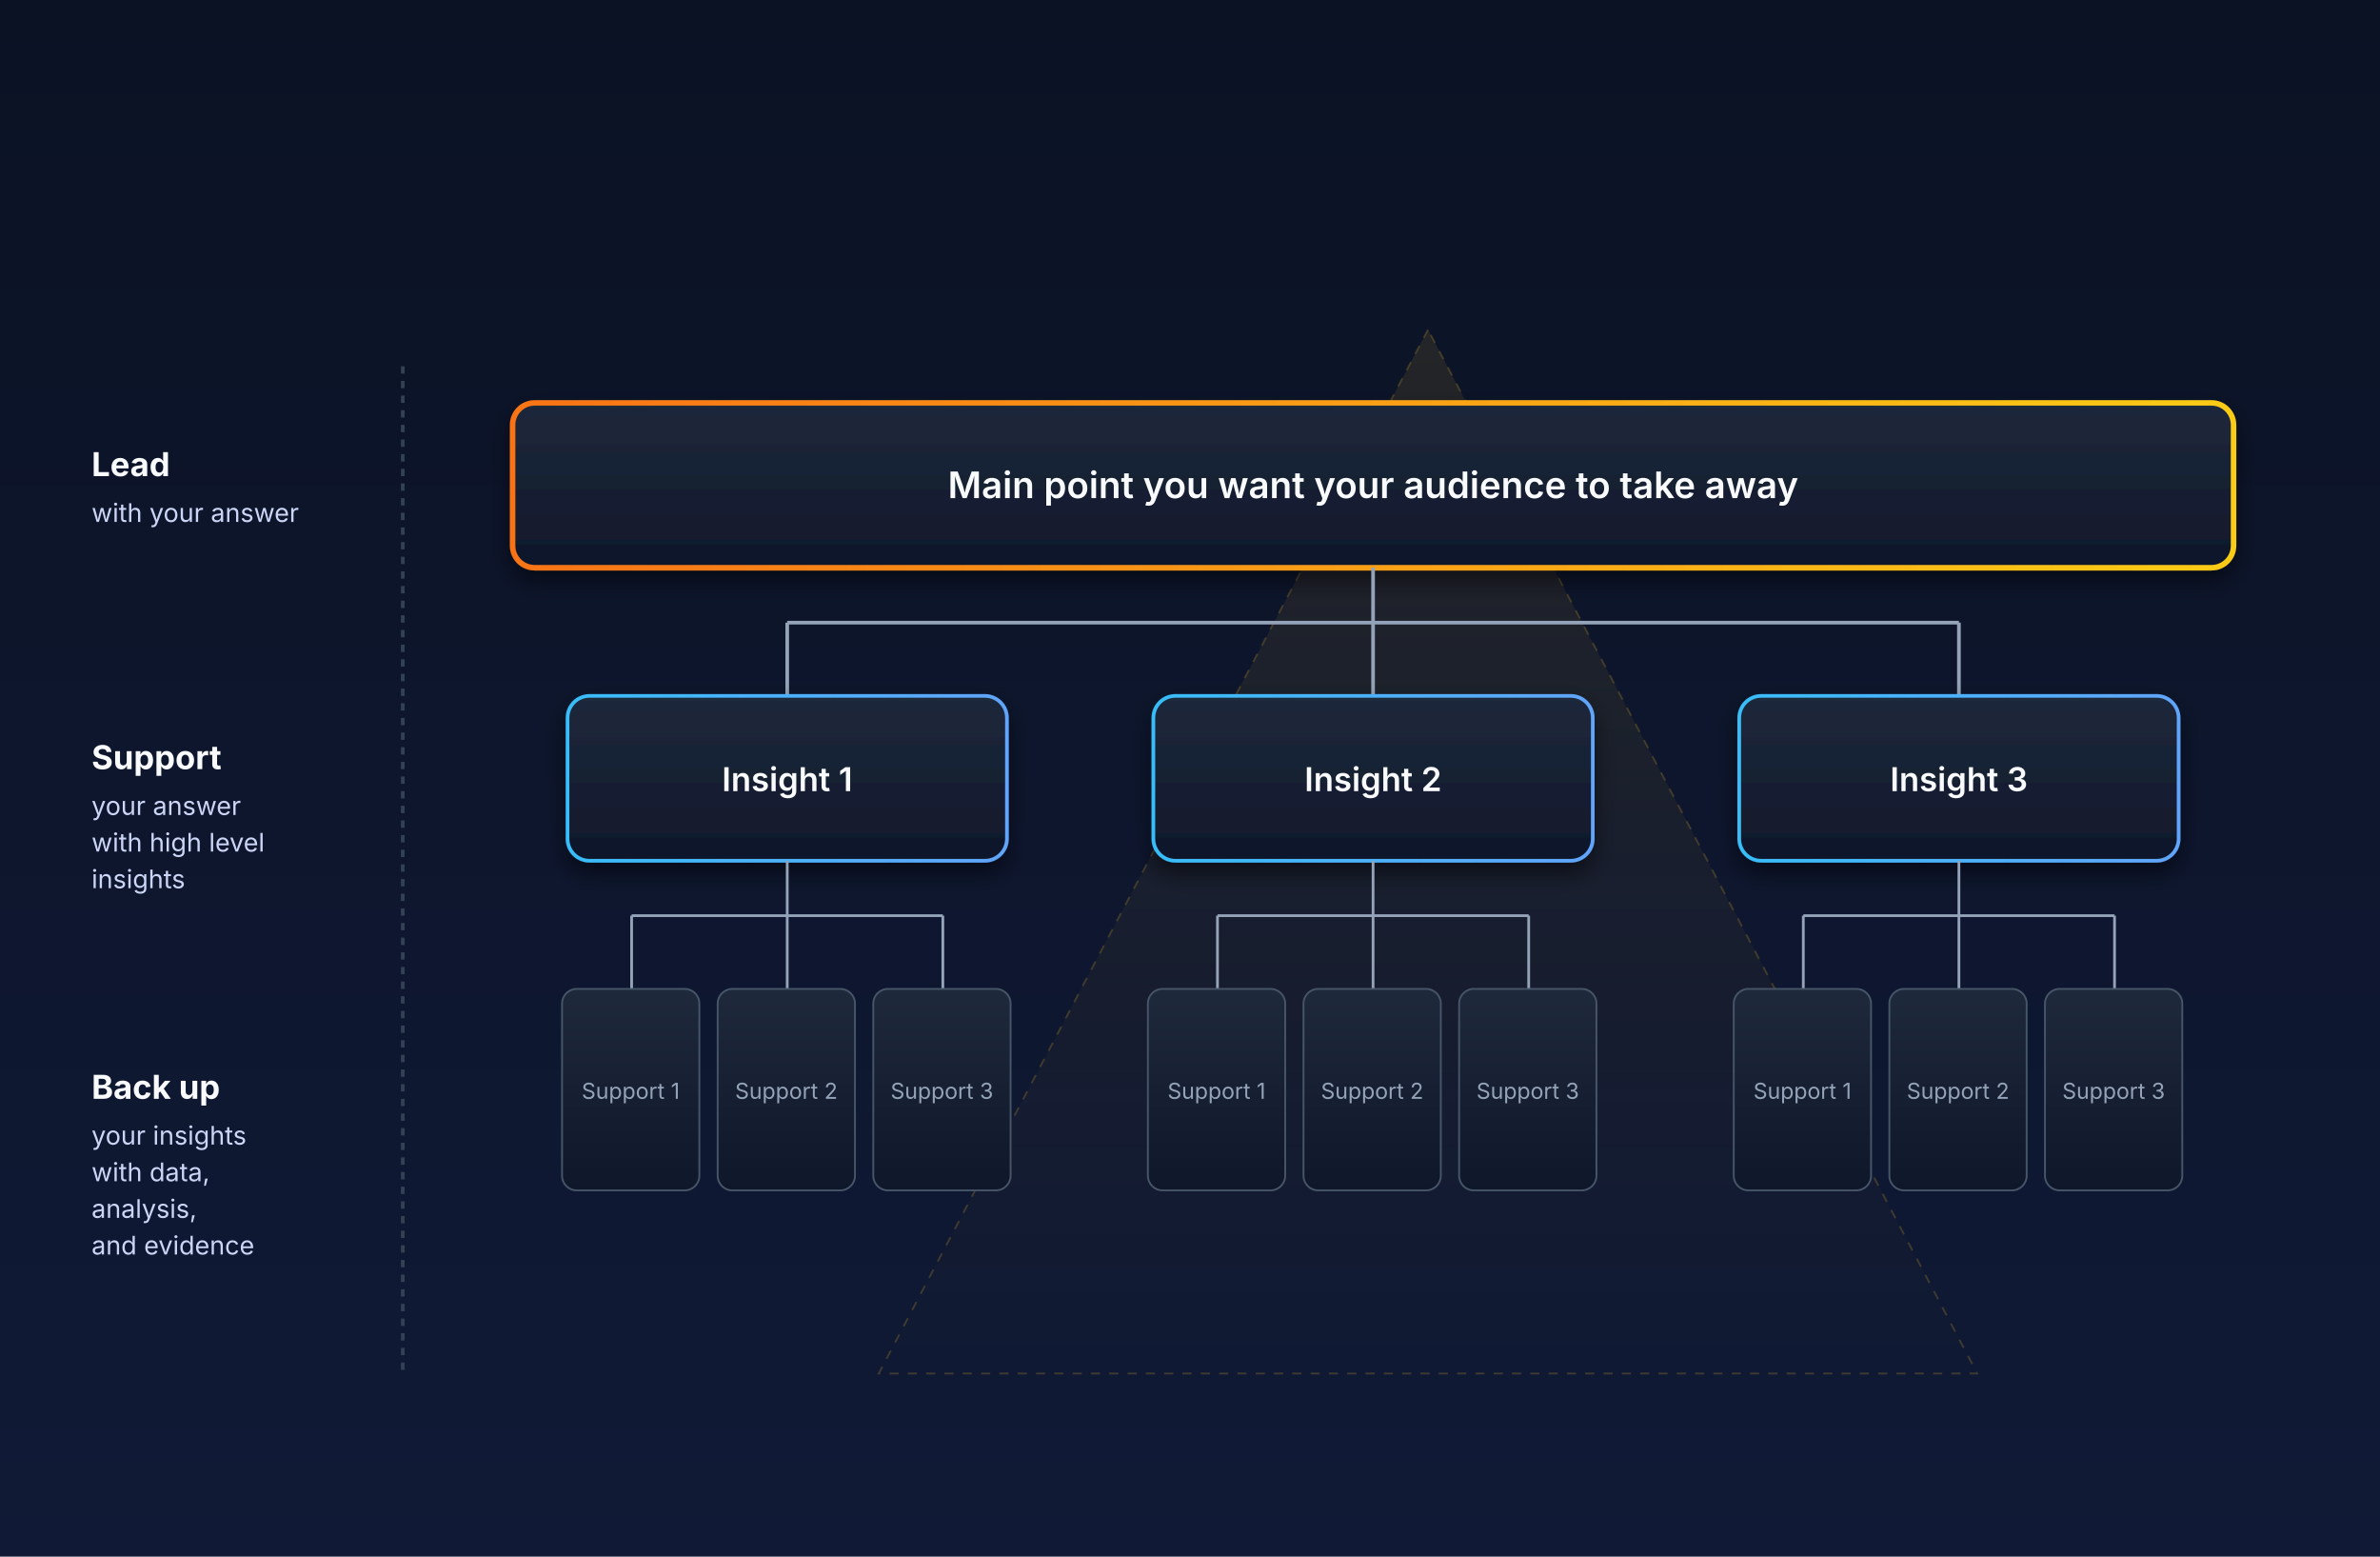
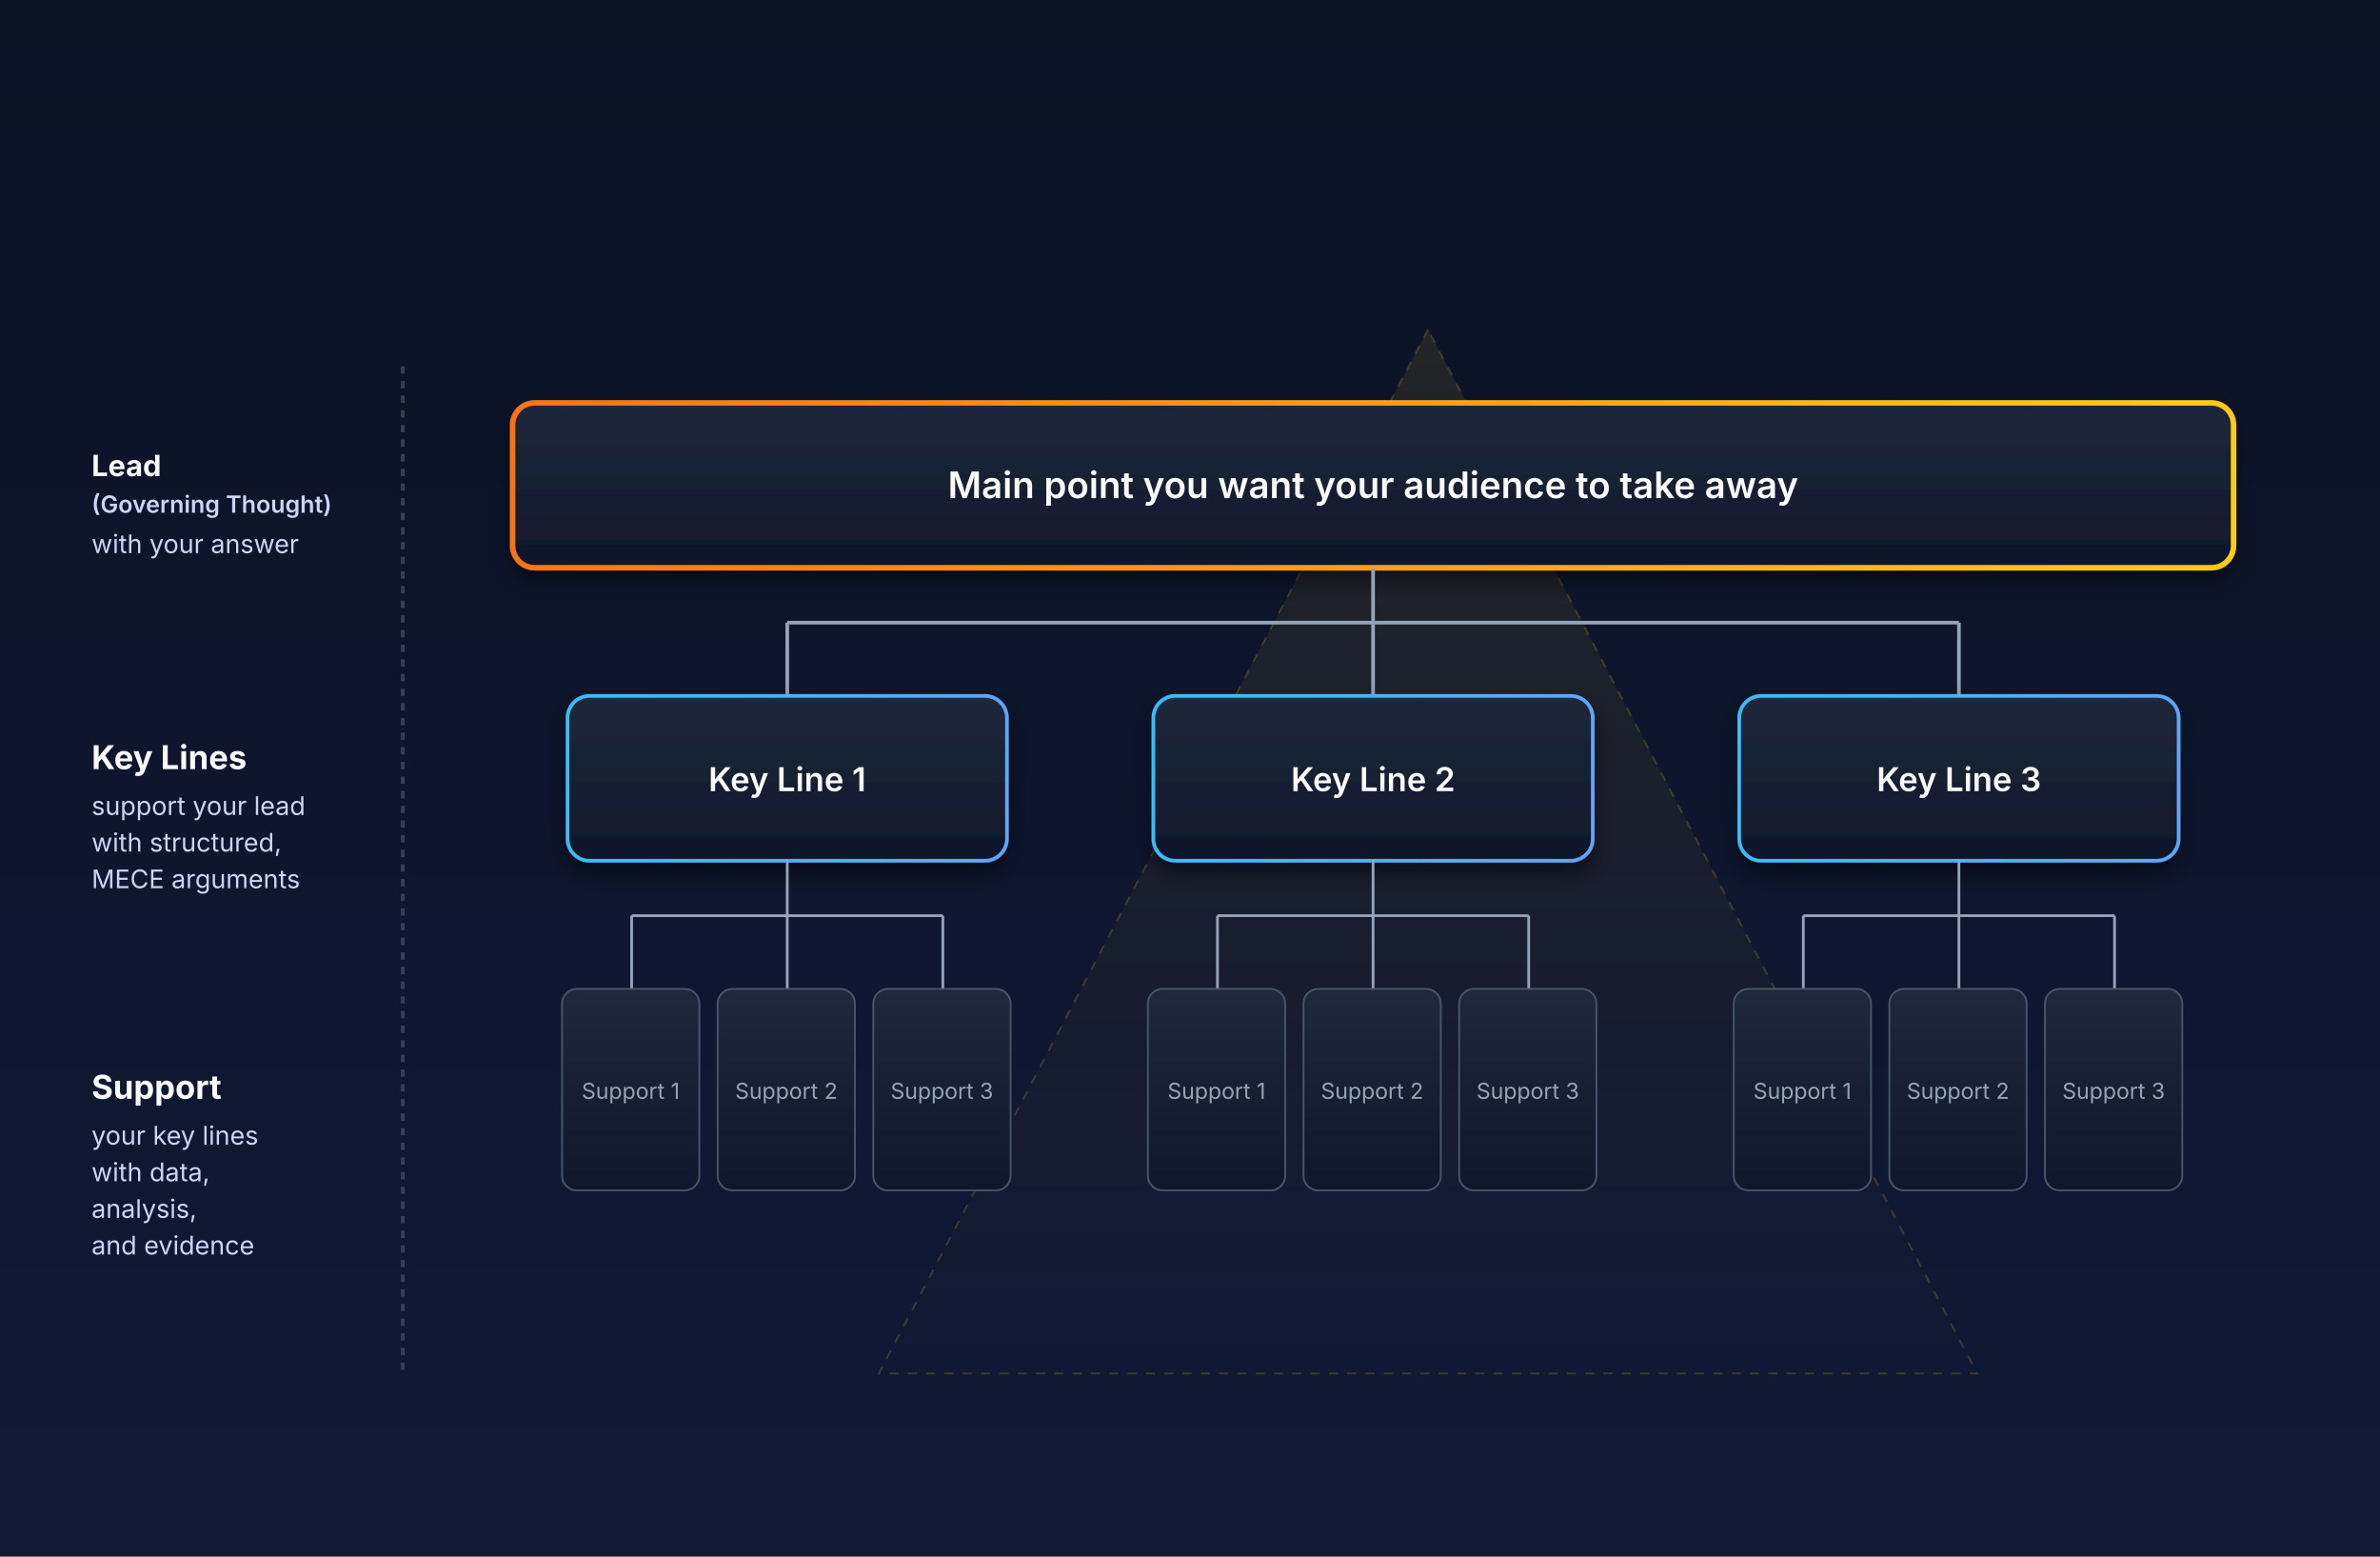
<svg xmlns="http://www.w3.org/2000/svg" viewBox="0 0 1300 850">
  <defs>
    <linearGradient id="bgGradient" x1="0%" y1="0%" x2="0%" y2="100%">
      <stop offset="0%" style="stop-color:#0b1224;stop-opacity:1" />
      <stop offset="100%" style="stop-color:#101a36;stop-opacity:1" />
    </linearGradient>
    <linearGradient id="boxFill" x1="0%" y1="0%" x2="0%" y2="100%">
      <stop offset="0%" style="stop-color:#1e293b;stop-opacity:1" />
      <stop offset="100%" style="stop-color:#0f172a;stop-opacity:1" />
    </linearGradient>
    <linearGradient id="strokeCyan" x1="0%" y1="0%" x2="100%" y2="0%">
      <stop offset="0%" style="stop-color:#38bdf8;stop-opacity:1" />
      <stop offset="100%" style="stop-color:#60a5fa;stop-opacity:1" />
    </linearGradient>
    <linearGradient id="strokeOrange" x1="0%" y1="0%" x2="100%" y2="0%">
      <stop offset="0%" style="stop-color:#f97316;stop-opacity:1" />
      <stop offset="100%" style="stop-color:#facc15;stop-opacity:1" />
    </linearGradient>
    <linearGradient id="pyramidGradient" x1="0%" y1="0%" x2="0%" y2="100%">
      <stop offset="0%" style="stop-color:#fbbf24;stop-opacity:0.1" />
      <stop offset="100%" style="stop-color:#fbbf24;stop-opacity:0.0" />
    </linearGradient>
    <filter id="shadow" x="-20%" y="-20%" width="140%" height="140%">
      <feDropShadow dx="0" dy="6" stdDeviation="6" flood-color="#000" flood-opacity="0.5" />
    </filter>
    <filter id="glow" x="-20%" y="-20%" width="140%" height="140%">
      <feGaussianBlur stdDeviation="2" result="coloredBlur" />
      <feMerge>
        <feMergeNode in="coloredBlur" />
        <feMergeNode in="SourceGraphic" />
      </feMerge>
    </filter>
  </defs>
  <rect width="1300" height="850" fill="url(#bgGradient)" />
  <path d="M780 180 L480 750 L1080 750 Z" fill="url(#pyramidGradient)" stroke="#fbbf24" stroke-width="1" stroke-dasharray="5 5" stroke-opacity="0.2" />
  <g transform="translate(50, 260)">
-     <text x="0" y="0" font-family="Inter, sans-serif" font-weight="700" font-size="18" fill="#f8fafc">Lead</text>
-     <text x="0" y="25" font-family="Inter, sans-serif" font-weight="400" font-size="14" fill="#cbd5f5">with your answer</text>
+     <text x="0" y="0" font-family="Inter, sans-serif" font-weight="700" font-size="16" fill="#f8fafc">Lead</text>
+     <text x="0" y="20" font-family="Inter, sans-serif" font-weight="600" font-size="13" fill="#cbd5f5">(Governing Thought)</text>
+     <text x="0" y="42" font-family="Inter, sans-serif" font-weight="400" font-size="14" fill="#cbd5f5">with your answer</text>
  </g>
  <g transform="translate(50, 420)">
-     <text x="0" y="0" font-family="Inter, sans-serif" font-weight="700" font-size="18" fill="#f8fafc">Support</text>
-     <text x="0" y="25" font-family="Inter, sans-serif" font-weight="400" font-size="14" fill="#cbd5f5">your answer</text>
-     <text x="0" y="45" font-family="Inter, sans-serif" font-weight="400" font-size="14" fill="#cbd5f5">with high level</text>
-     <text x="0" y="65" font-family="Inter, sans-serif" font-weight="400" font-size="14" fill="#cbd5f5">insights</text>
+     <text x="0" y="0" font-family="Inter, sans-serif" font-weight="700" font-size="18" fill="#f8fafc">Key Lines</text>
+     <text x="0" y="25" font-family="Inter, sans-serif" font-weight="400" font-size="14" fill="#cbd5f5">support your lead</text>
+     <text x="0" y="45" font-family="Inter, sans-serif" font-weight="400" font-size="14" fill="#cbd5f5">with structured,</text>
+     <text x="0" y="65" font-family="Inter, sans-serif" font-weight="400" font-size="14" fill="#cbd5f5">MECE arguments</text>
  </g>
  <g transform="translate(50, 600)">
-     <text x="0" y="0" font-family="Inter, sans-serif" font-weight="700" font-size="18" fill="#f8fafc">Back up</text>
-     <text x="0" y="25" font-family="Inter, sans-serif" font-weight="400" font-size="14" fill="#cbd5f5">your insights</text>
+     <text x="0" y="0" font-family="Inter, sans-serif" font-weight="700" font-size="18" fill="#f8fafc">Support</text>
+     <text x="0" y="25" font-family="Inter, sans-serif" font-weight="400" font-size="14" fill="#cbd5f5">your key lines</text>
    <text x="0" y="45" font-family="Inter, sans-serif" font-weight="400" font-size="14" fill="#cbd5f5">with data,</text>
    <text x="0" y="65" font-family="Inter, sans-serif" font-weight="400" font-size="14" fill="#cbd5f5">analysis,</text>
    <text x="0" y="85" font-family="Inter, sans-serif" font-weight="400" font-size="14" fill="#cbd5f5">and evidence</text>
  </g>
  <line x1="220" y1="200" x2="220" y2="750" stroke="#334155" stroke-width="2" stroke-dasharray="4 4" />
  <g transform="translate(280, 220)">
    <rect x="0" y="0" width="940" height="90" rx="12" fill="url(#boxFill)" stroke="url(#strokeOrange)" stroke-width="3" filter="url(#shadow)" />
    <text x="470" y="52" text-anchor="middle" font-family="Inter, sans-serif" font-weight="600" font-size="20" fill="#f8fafc">Main point you want your audience to take away</text>
  </g>
  <path d="M750 310 L750 340 M430 340 L1070 340 M430 340 L430 380 M750 340 L750 380 M1070 340 L1070 380" stroke="#94a3b8" stroke-width="2" fill="none" />
  <g transform="translate(310, 380)">
    <rect x="0" y="0" width="240" height="90" rx="12" fill="url(#boxFill)" stroke="url(#strokeCyan)" stroke-width="2" filter="url(#shadow)" />
-     <text x="120" y="52" text-anchor="middle" font-family="Inter, sans-serif" font-weight="600" font-size="18" fill="#f8fafc">Insight 1</text>
+     <text x="120" y="52" text-anchor="middle" font-family="Inter, sans-serif" font-weight="600" font-size="18" fill="#f8fafc">Key Line 1</text>
  </g>
  <g transform="translate(630, 380)">
    <rect x="0" y="0" width="240" height="90" rx="12" fill="url(#boxFill)" stroke="url(#strokeCyan)" stroke-width="2" filter="url(#shadow)" />
-     <text x="120" y="52" text-anchor="middle" font-family="Inter, sans-serif" font-weight="600" font-size="18" fill="#f8fafc">Insight 2</text>
+     <text x="120" y="52" text-anchor="middle" font-family="Inter, sans-serif" font-weight="600" font-size="18" fill="#f8fafc">Key Line 2</text>
  </g>
  <g transform="translate(950, 380)">
    <rect x="0" y="0" width="240" height="90" rx="12" fill="url(#boxFill)" stroke="url(#strokeCyan)" stroke-width="2" filter="url(#shadow)" />
-     <text x="120" y="52" text-anchor="middle" font-family="Inter, sans-serif" font-weight="600" font-size="18" fill="#f8fafc">Insight 3</text>
+     <text x="120" y="52" text-anchor="middle" font-family="Inter, sans-serif" font-weight="600" font-size="18" fill="#f8fafc">Key Line 3</text>
  </g>
  <path d="M430 470 L430 500 M345 500 L515 500 M345 500 L345 540 M430 500 L430 540 M515 500 L515 540" stroke="#94a3b8" stroke-width="1.5" fill="none" />
  <path d="M750 470 L750 500 M665 500 L835 500 M665 500 L665 540 M750 500 L750 540 M835 500 L835 540" stroke="#94a3b8" stroke-width="1.5" fill="none" />
  <path d="M1070 470 L1070 500 M985 500 L1155 500 M985 500 L985 540 M1070 500 L1070 540 M1155 500 L1155 540" stroke="#94a3b8" stroke-width="1.5" fill="none" />
  <g transform="translate(307, 540)">
    <rect x="0" y="0" width="75" height="110" rx="8" fill="url(#boxFill)" stroke="#475569" stroke-width="1" />
    <text x="37.5" y="60" text-anchor="middle" font-family="Inter, sans-serif" font-size="12" fill="#94a3b8">Support 1</text>
  </g>
  <g transform="translate(392, 540)">
    <rect x="0" y="0" width="75" height="110" rx="8" fill="url(#boxFill)" stroke="#475569" stroke-width="1" />
    <text x="37.5" y="60" text-anchor="middle" font-family="Inter, sans-serif" font-size="12" fill="#94a3b8">Support 2</text>
  </g>
  <g transform="translate(477, 540)">
    <rect x="0" y="0" width="75" height="110" rx="8" fill="url(#boxFill)" stroke="#475569" stroke-width="1" />
    <text x="37.5" y="60" text-anchor="middle" font-family="Inter, sans-serif" font-size="12" fill="#94a3b8">Support 3</text>
  </g>
  <g transform="translate(627, 540)">
    <rect x="0" y="0" width="75" height="110" rx="8" fill="url(#boxFill)" stroke="#475569" stroke-width="1" />
    <text x="37.5" y="60" text-anchor="middle" font-family="Inter, sans-serif" font-size="12" fill="#94a3b8">Support 1</text>
  </g>
  <g transform="translate(712, 540)">
    <rect x="0" y="0" width="75" height="110" rx="8" fill="url(#boxFill)" stroke="#475569" stroke-width="1" />
    <text x="37.5" y="60" text-anchor="middle" font-family="Inter, sans-serif" font-size="12" fill="#94a3b8">Support 2</text>
  </g>
  <g transform="translate(797, 540)">
    <rect x="0" y="0" width="75" height="110" rx="8" fill="url(#boxFill)" stroke="#475569" stroke-width="1" />
    <text x="37.5" y="60" text-anchor="middle" font-family="Inter, sans-serif" font-size="12" fill="#94a3b8">Support 3</text>
  </g>
  <g transform="translate(947, 540)">
    <rect x="0" y="0" width="75" height="110" rx="8" fill="url(#boxFill)" stroke="#475569" stroke-width="1" />
    <text x="37.5" y="60" text-anchor="middle" font-family="Inter, sans-serif" font-size="12" fill="#94a3b8">Support 1</text>
  </g>
  <g transform="translate(1032, 540)">
    <rect x="0" y="0" width="75" height="110" rx="8" fill="url(#boxFill)" stroke="#475569" stroke-width="1" />
    <text x="37.5" y="60" text-anchor="middle" font-family="Inter, sans-serif" font-size="12" fill="#94a3b8">Support 2</text>
  </g>
  <g transform="translate(1117, 540)">
    <rect x="0" y="0" width="75" height="110" rx="8" fill="url(#boxFill)" stroke="#475569" stroke-width="1" />
    <text x="37.5" y="60" text-anchor="middle" font-family="Inter, sans-serif" font-size="12" fill="#94a3b8">Support 3</text>
  </g>
</svg>
